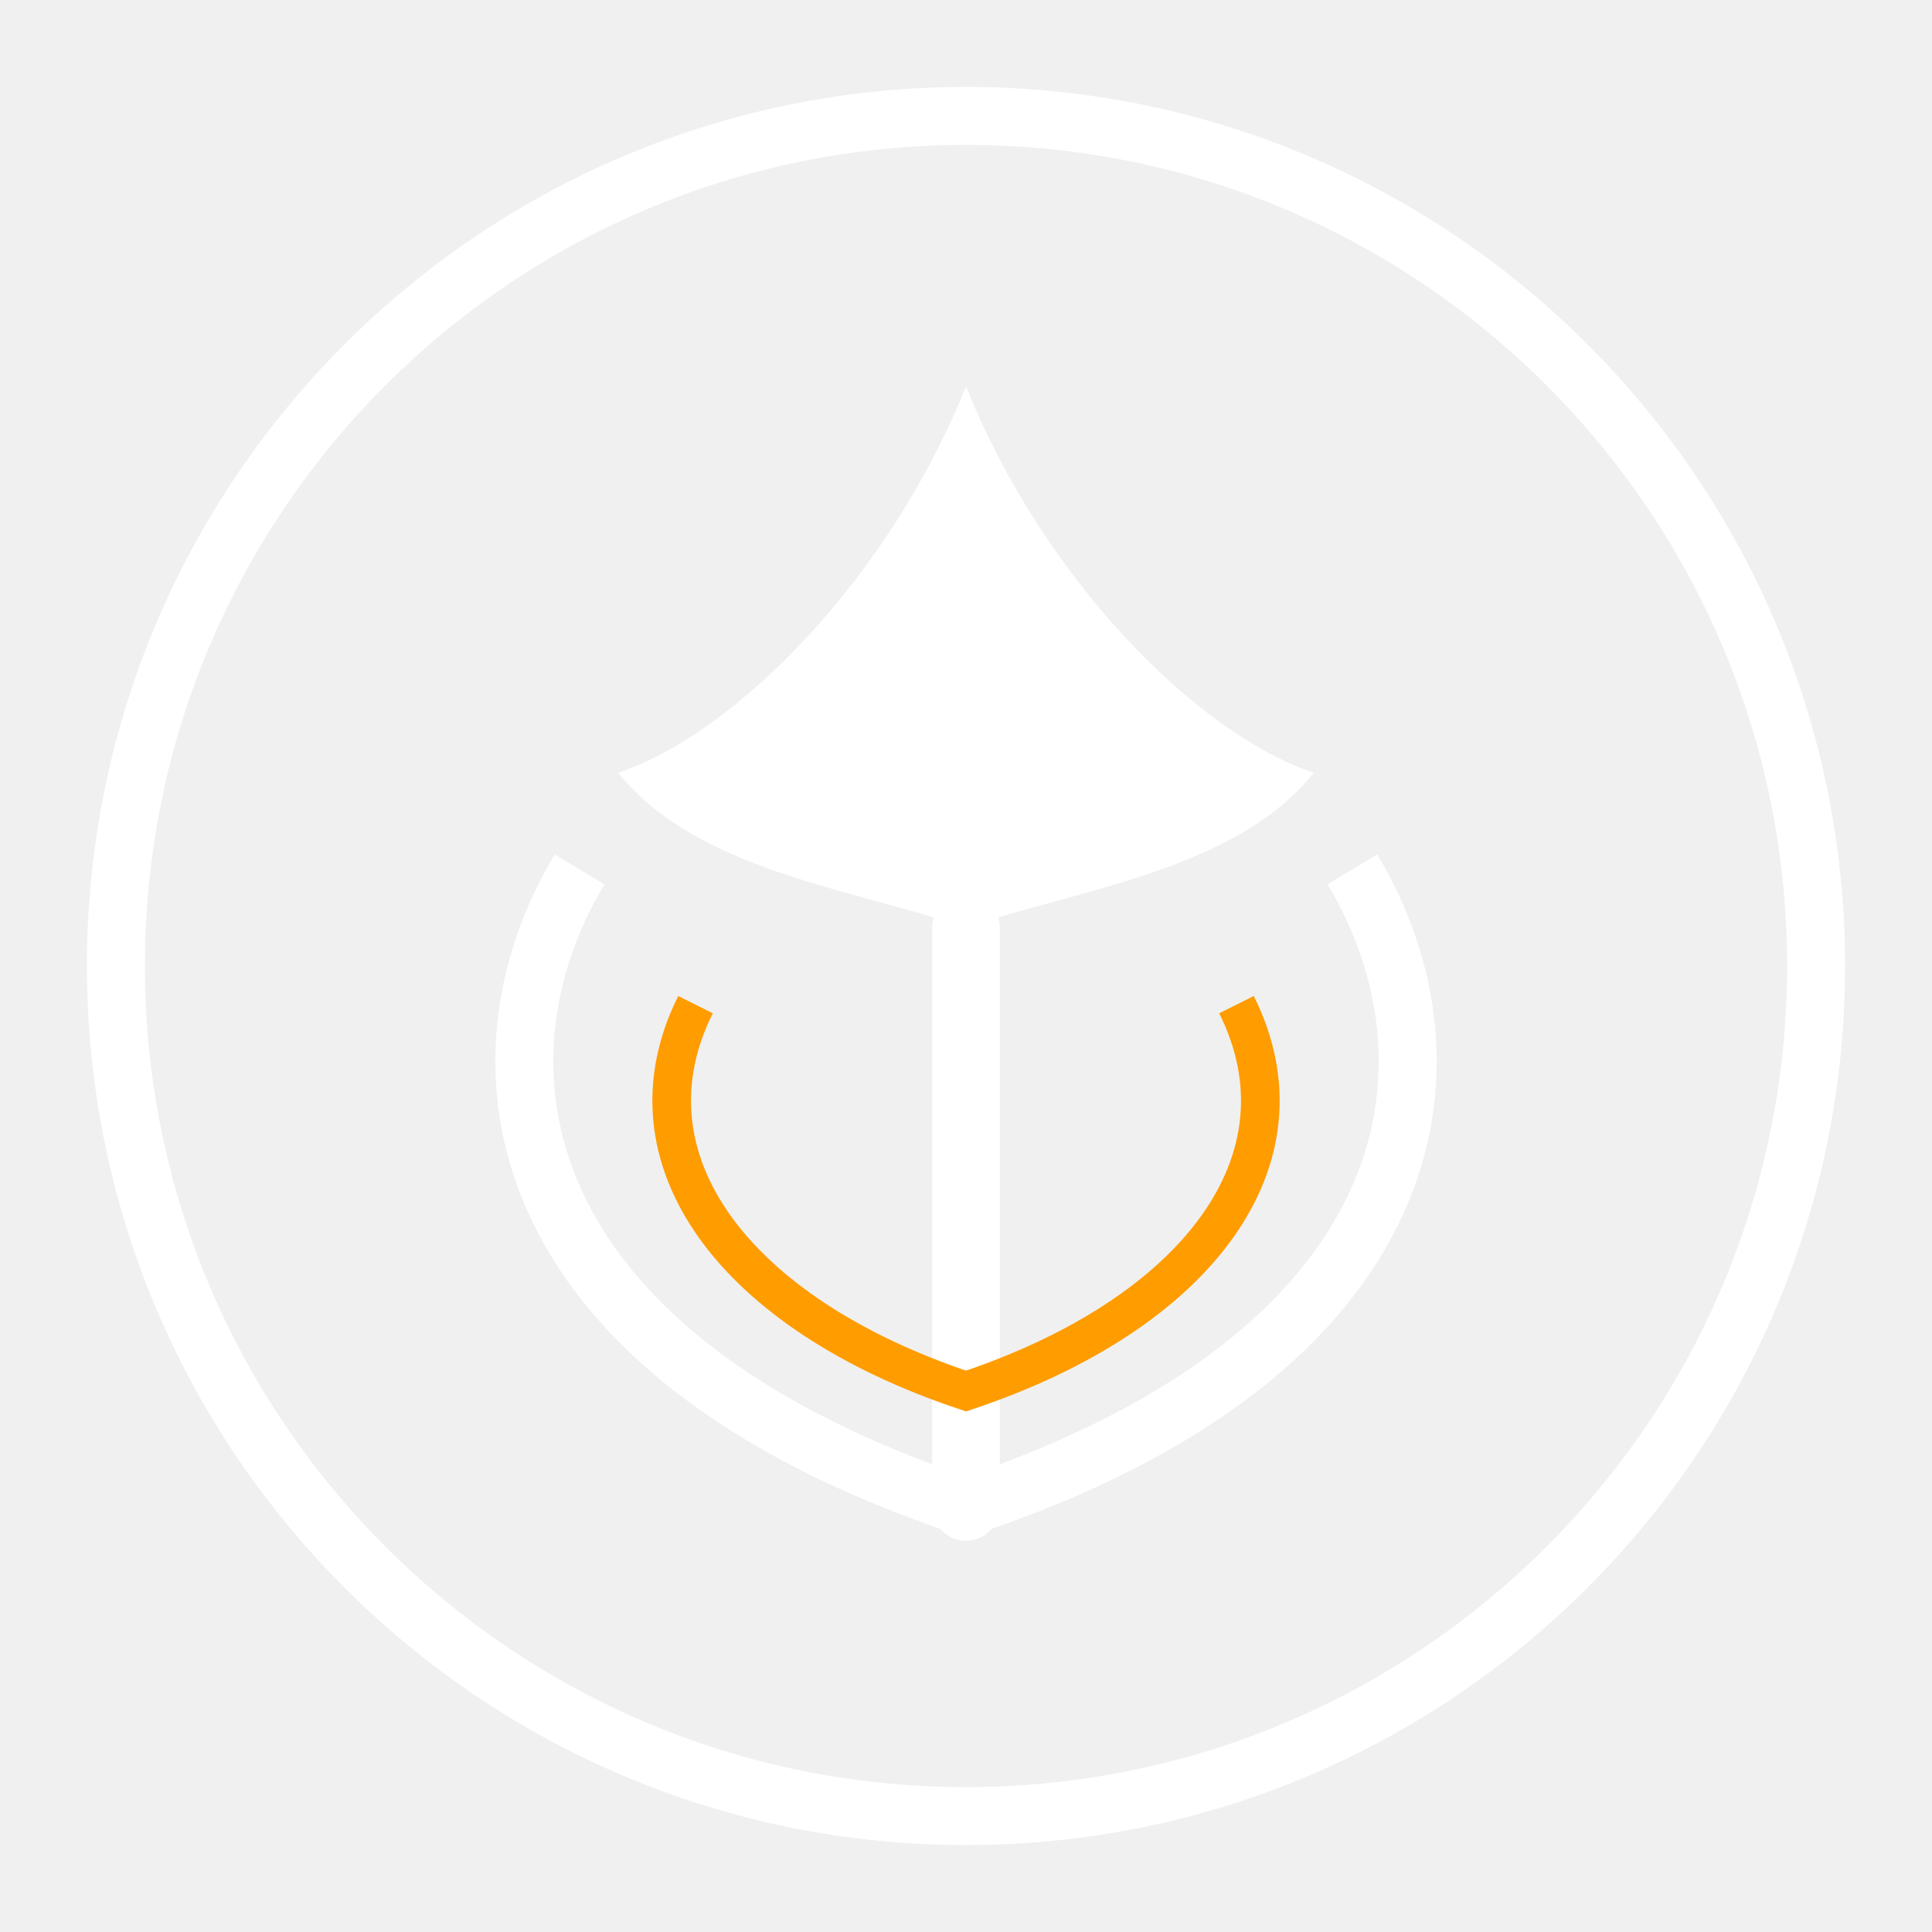
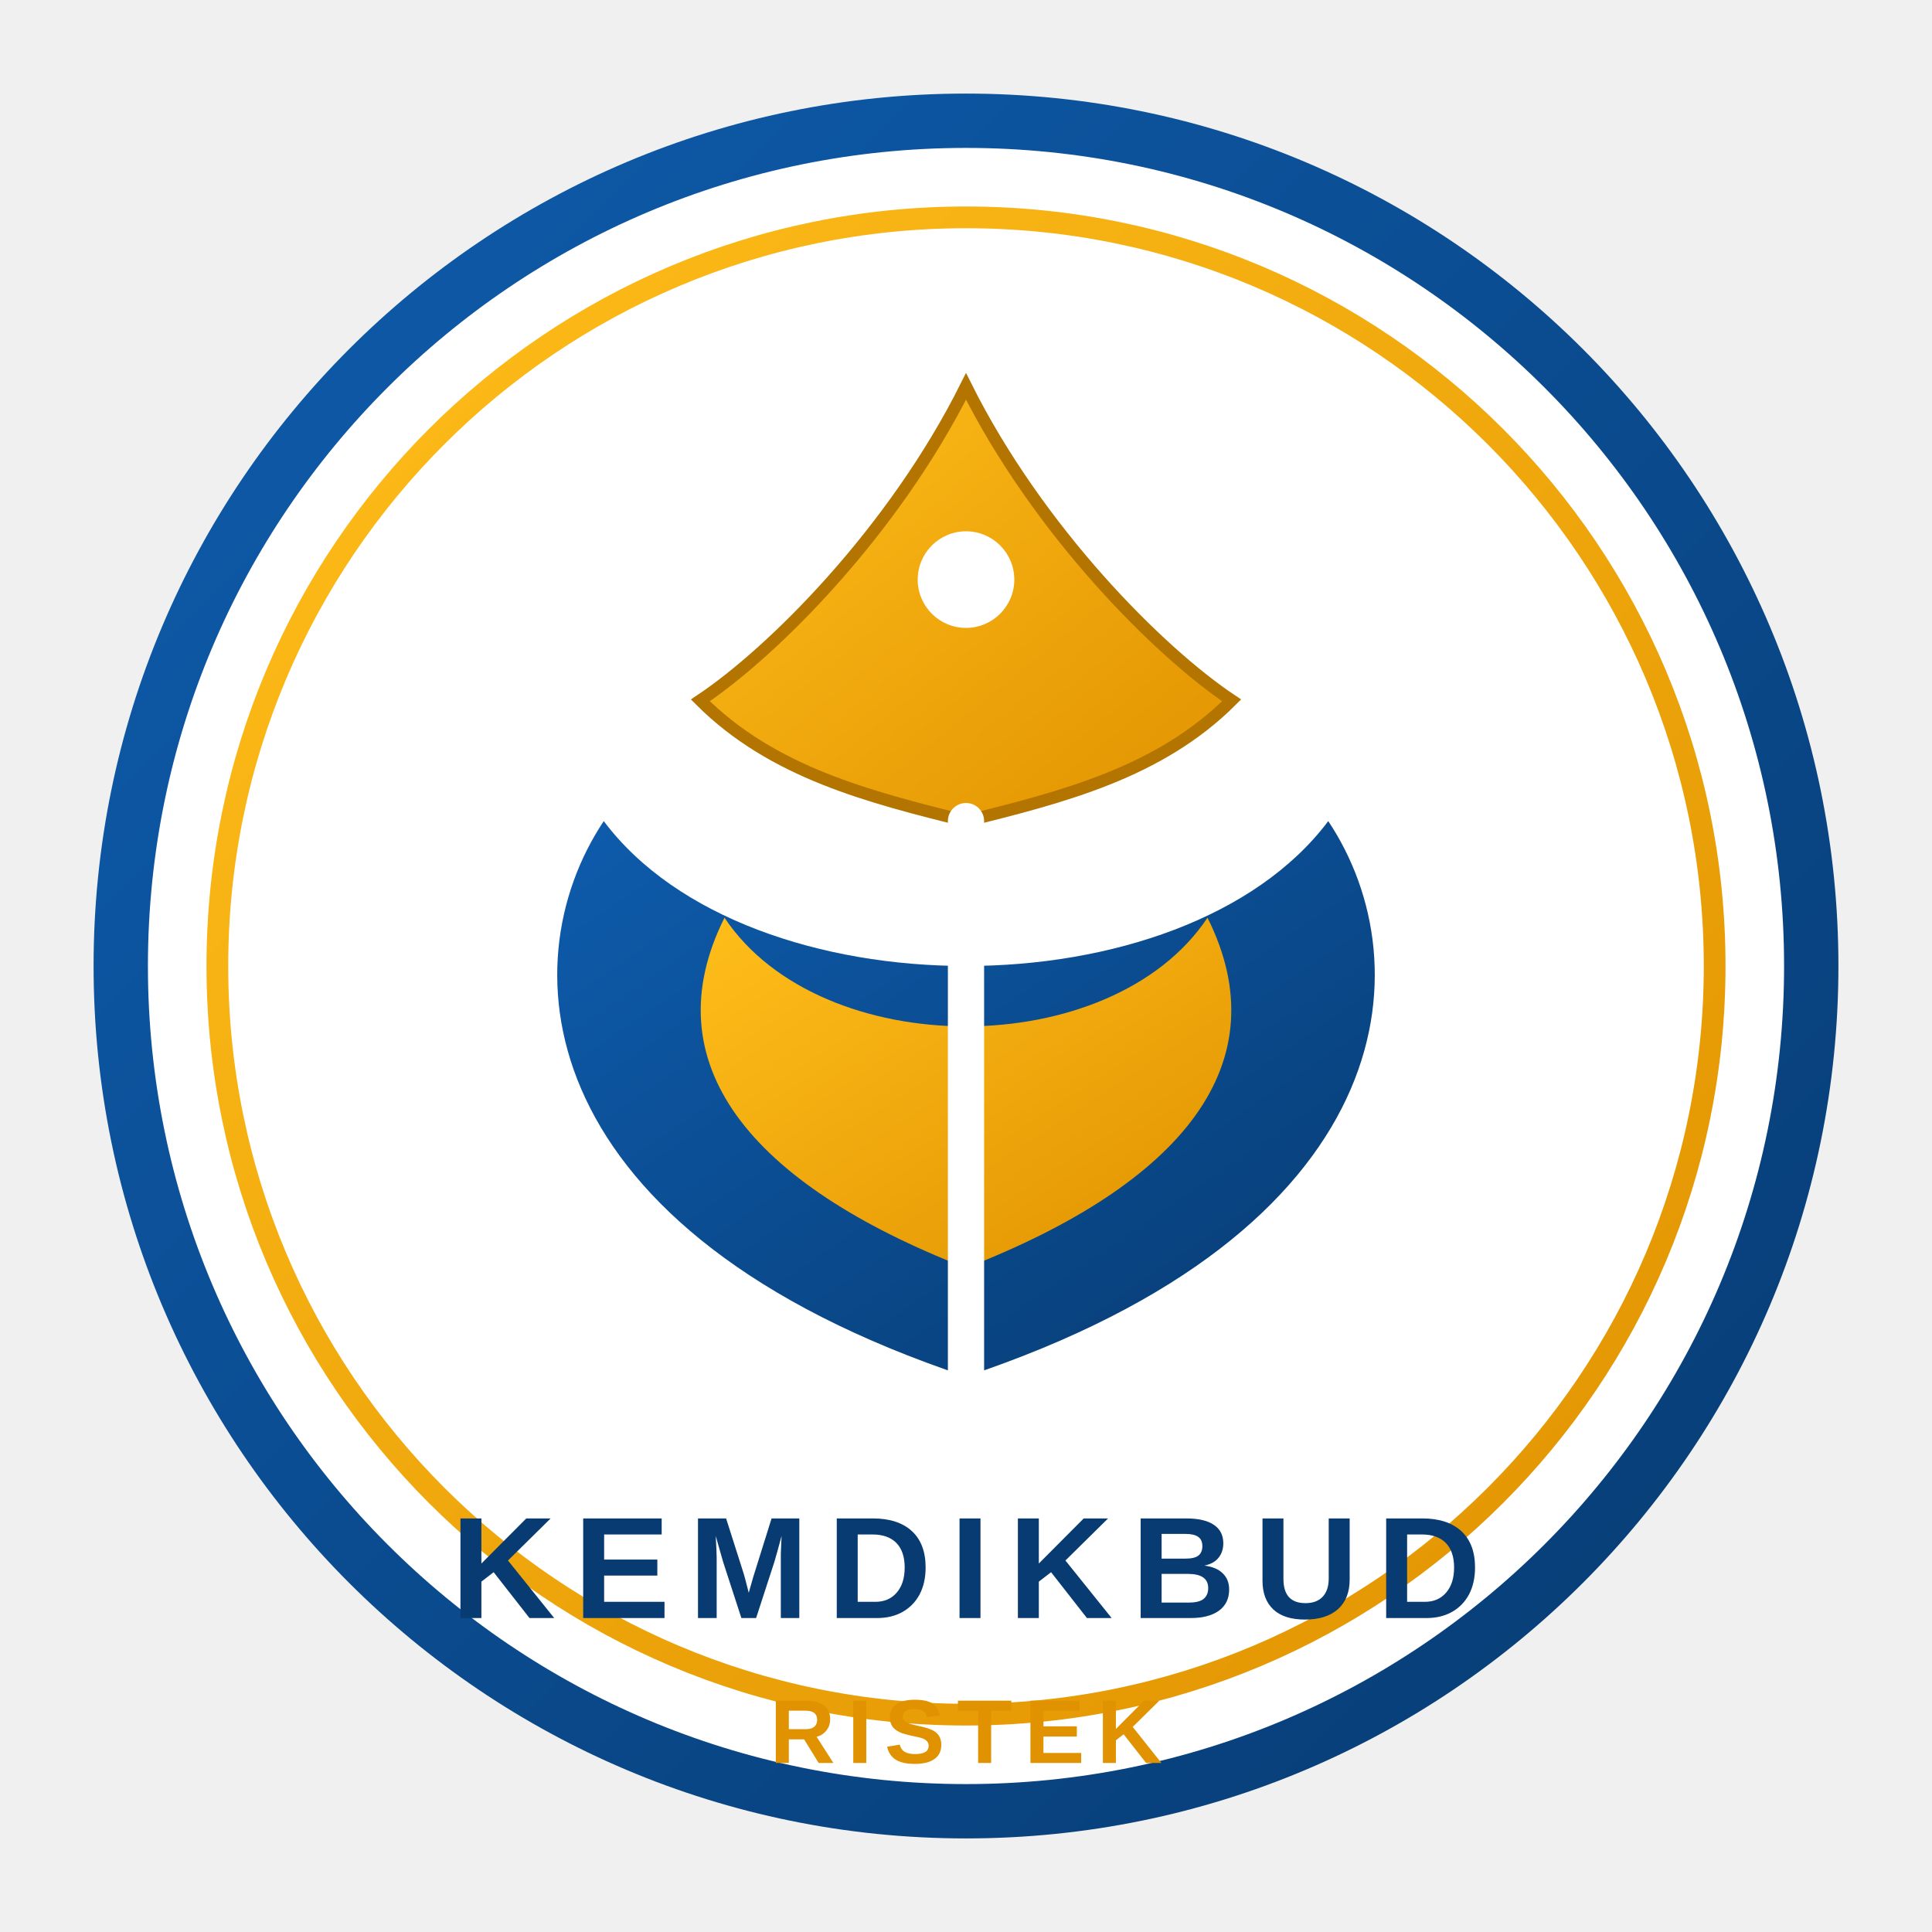
- <svg xmlns="http://www.w3.org/2000/svg" viewBox="0 0 100 100" fill="none">
-   <circle cx="50" cy="50" r="44" stroke="#ffffff" stroke-width="3" fill="none" />
-   <path d="M50 20 C54 30 62 38 68 40 C64 45 56 46 50 48 C44 46 36 45 32 40 C38 38 46 30 50 20 Z" fill="#ffffff" />
-   <path d="M50 48 L50 78" stroke="#ffffff" stroke-width="3.5" stroke-linecap="round" />
-   <path d="M30 45 C24 55 26 70 50 78 C74 70 76 55 70 45" stroke="#ffffff" stroke-width="3" fill="none" />
-   <path d="M36 52 C32 60 38 68 50 72 C62 68 68 60 64 52" stroke="#ff9c00" stroke-width="2" fill="none" />
+ <svg xmlns="http://www.w3.org/2000/svg" viewBox="0 0 160 160" width="100%" height="100%">
+   <defs>
+     <linearGradient id="kemdikbudBlue" x1="0%" y1="0%" x2="100%" y2="100%">
+       <stop offset="0%" stop-color="#0E5CAD" />
+       <stop offset="100%" stop-color="#073B72" />
+     </linearGradient>
+     <linearGradient id="kemdikbudGold" x1="0%" y1="0%" x2="100%" y2="100%">
+       <stop offset="0%" stop-color="#FFBE1A" />
+       <stop offset="100%" stop-color="#E09200" />
+     </linearGradient>
+   </defs>
+   <circle cx="80" cy="80" r="70" stroke="url(#kemdikbudBlue)" stroke-width="4.5" fill="#ffffff" />
+   <circle cx="80" cy="80" r="62" stroke="url(#kemdikbudGold)" stroke-width="1.8" fill="none" />
+   <path d="M80 32 C86 44 96 54 102 58 C96 64 88 66 80 68 C72 66 64 64 58 58 C64 54 74 44 80 32 Z" fill="url(#kemdikbudGold)" stroke="#B37400" stroke-width="1" />
+   <circle cx="80" cy="48" r="4" fill="#ffffff" />
+   <path d="M50 68 C42 80 44 102 80 114 C116 102 118 80 110 68 C98 84 62 84 50 68 Z" fill="url(#kemdikbudBlue)" />
+   <path d="M60 76 C54 88 62 98 80 105 C98 98 106 88 100 76 C92 88 68 88 60 76 Z" fill="url(#kemdikbudGold)" />
+   <line x1="80" y1="68" x2="80" y2="114" stroke="#ffffff" stroke-width="3" stroke-linecap="round" />
+   <text x="80" y="134" text-anchor="middle" fill="#073B72" font-family="'Plus Jakarta Sans', Arial, sans-serif" font-size="12" font-weight="900" letter-spacing="1.5">KEMDIKBUD</text>
+   <text x="80" y="146" text-anchor="middle" fill="#E09200" font-family="'Plus Jakarta Sans', Arial, sans-serif" font-size="7.5" font-weight="700" letter-spacing="1">RISTEK</text>
</svg>
